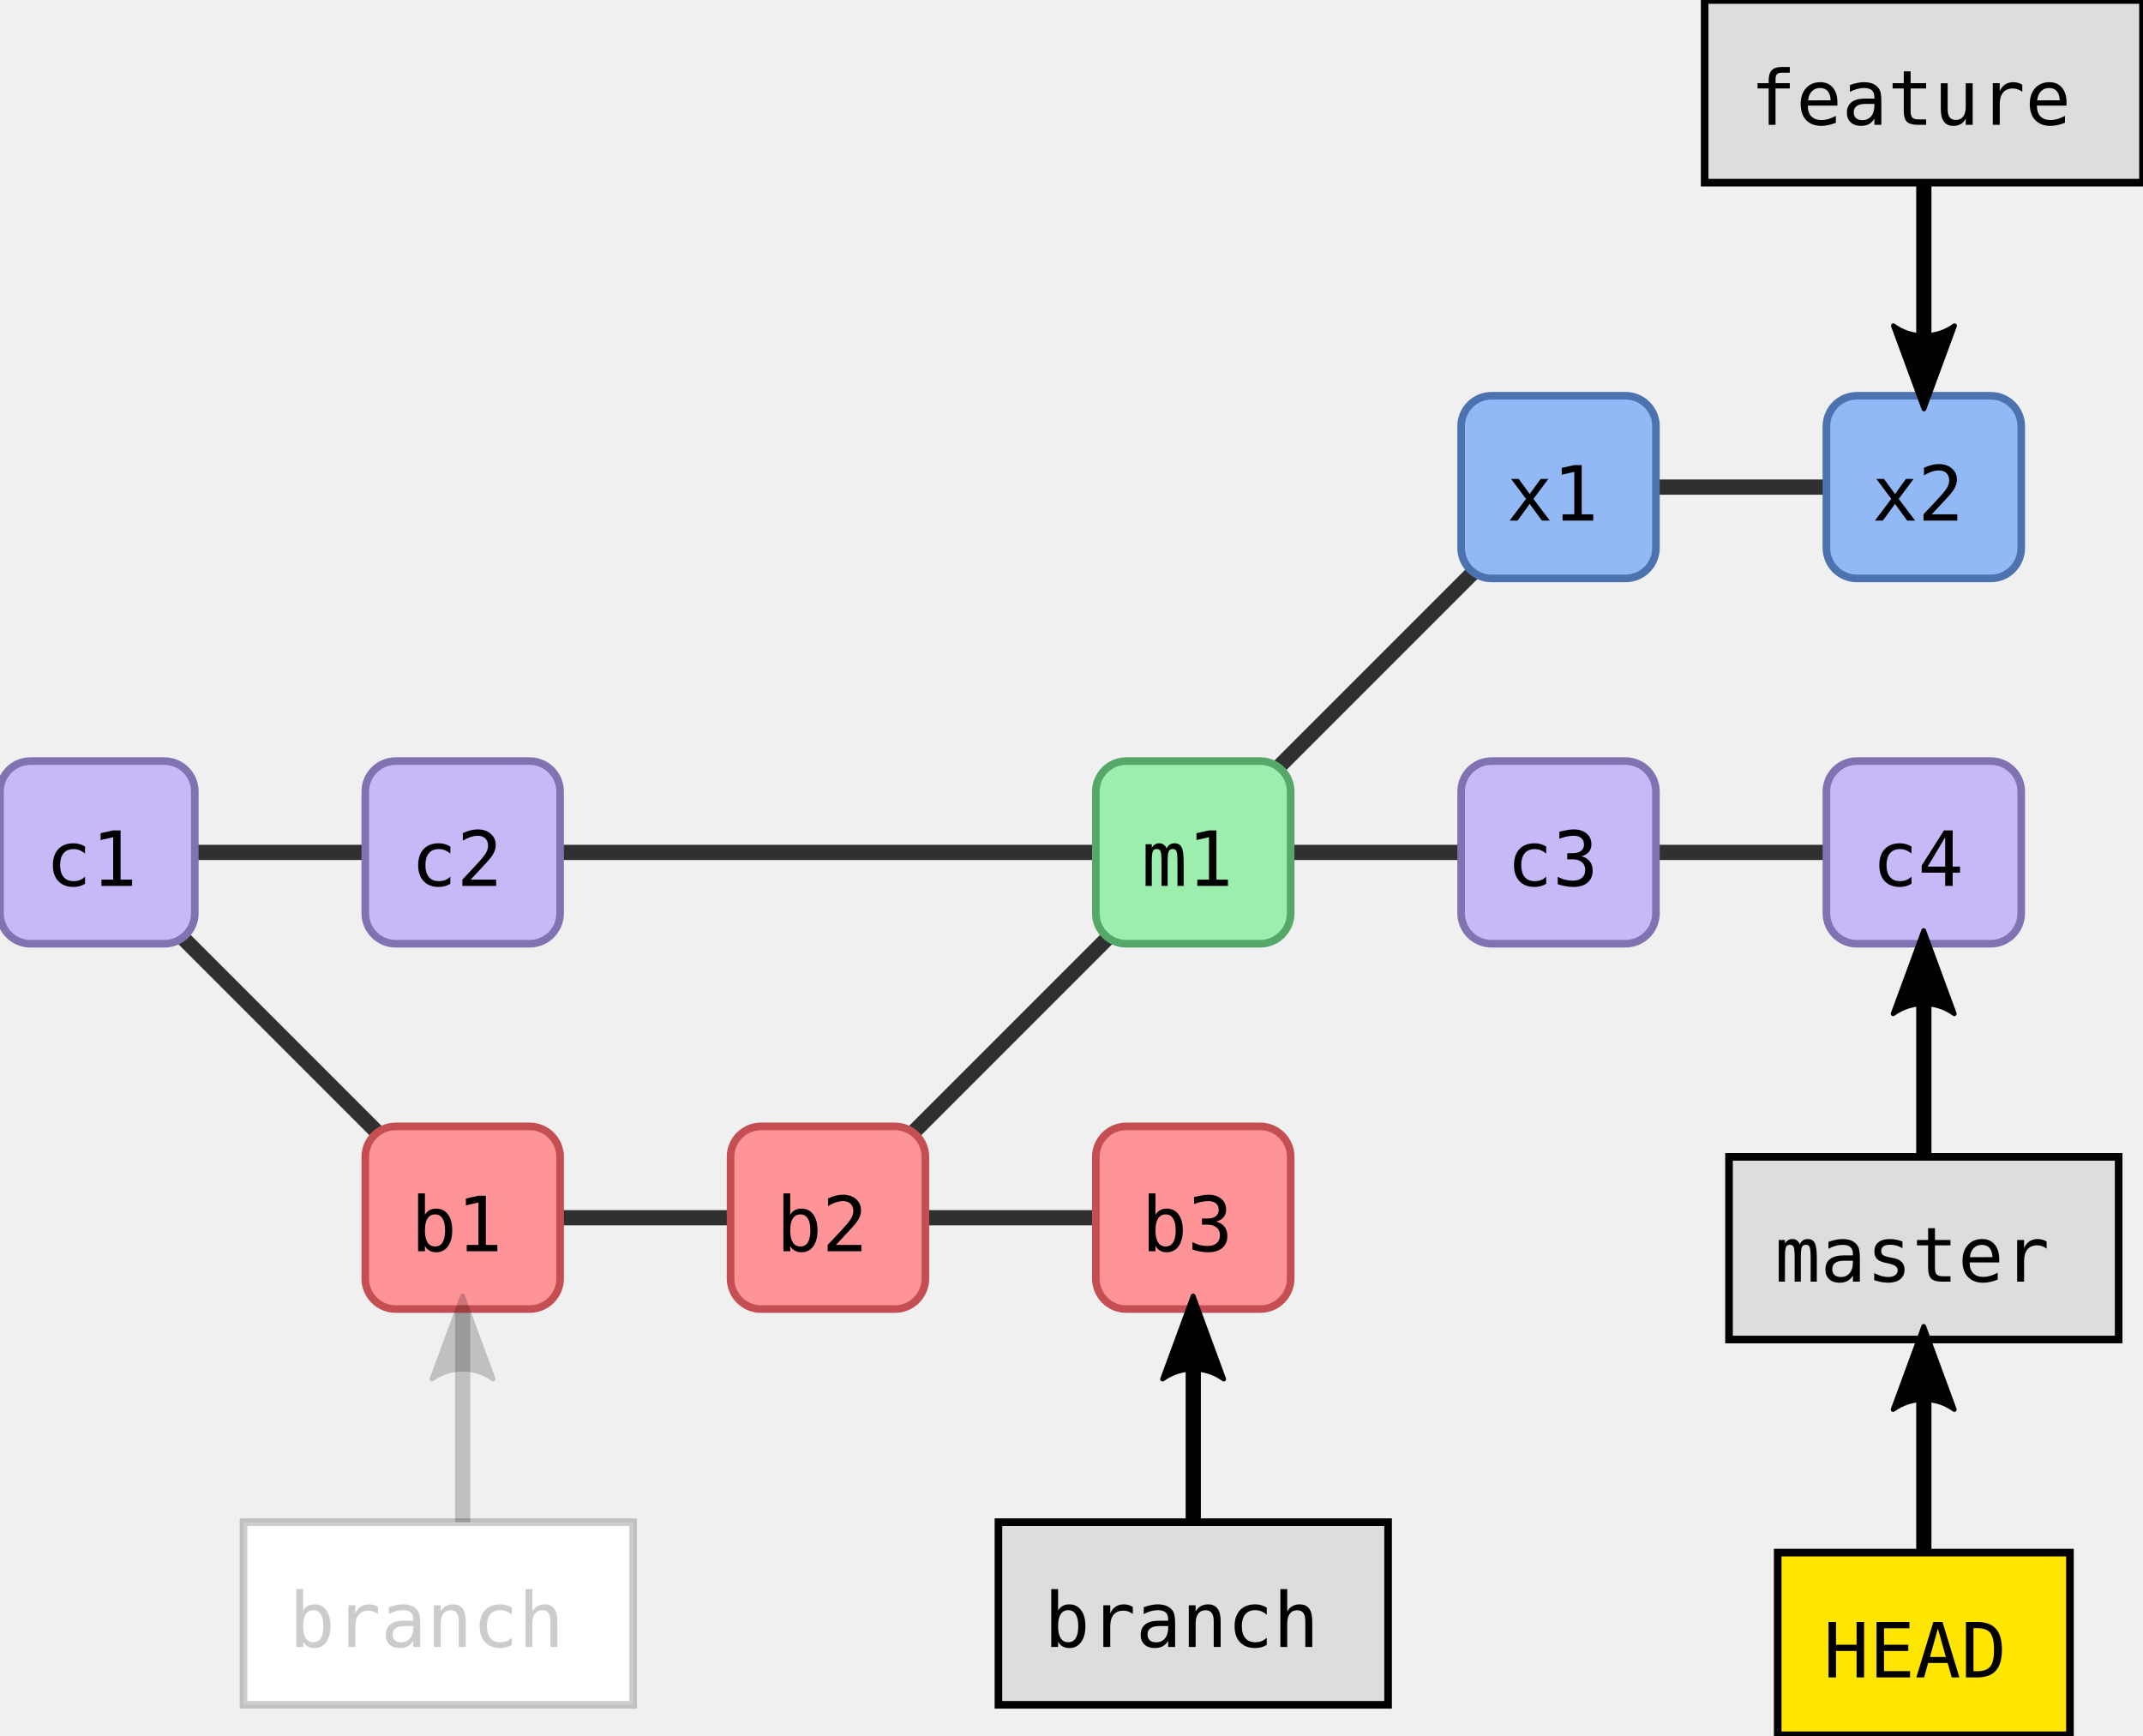
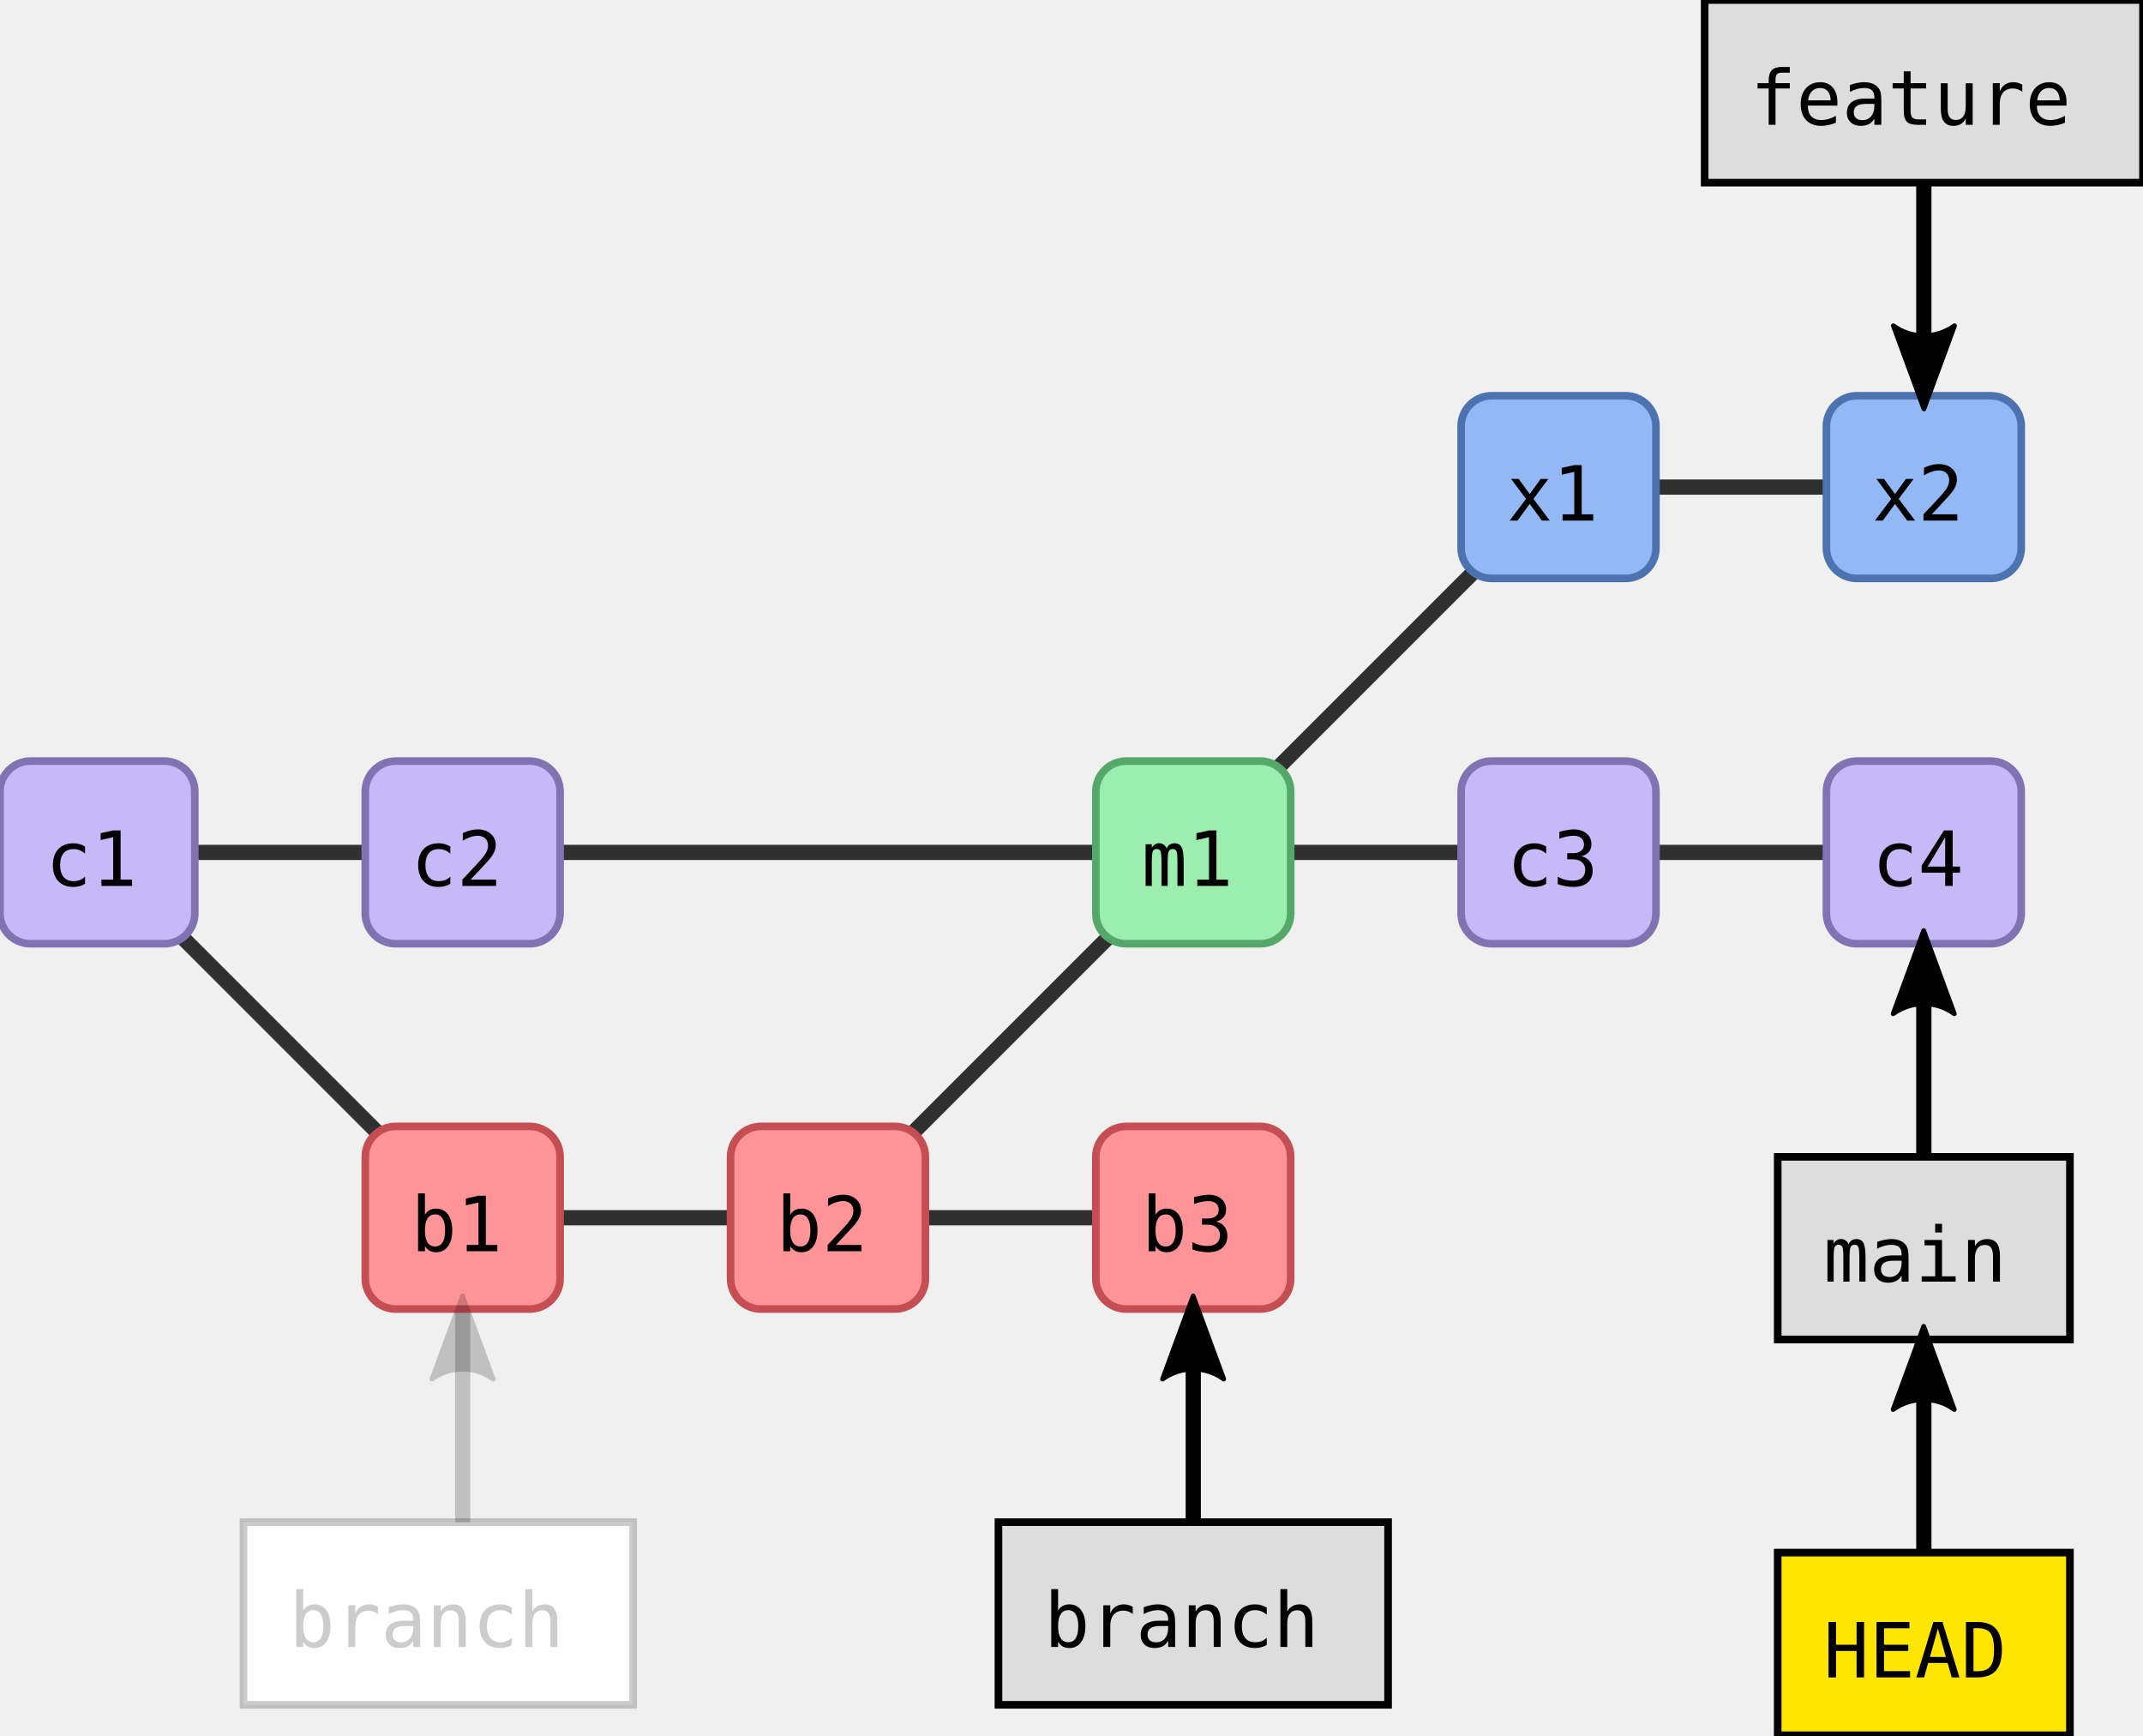
<svg xmlns="http://www.w3.org/2000/svg" width="352.0" height="285.0" id="svg2" version="1.1">
  <defs id="defs4">
    <marker orient="auto" refY="0.0" refX="0.0" id="fullmarker" style="overflow:visible;">
      <path style="opacity:1.0;fill:#000000;stroke:#000000;fill-rule:evenodd;stroke-width:0.625;stroke-linejoin:round;" d="M 8.719,4.034 L -2.207,0.016 L 8.719,-4.002 C 6.973,-1.63 6.983,1.616 8.719,4.034 z " transform="scale(0.5) rotate(180) translate(0,0)" />
    </marker>
    <marker orient="auto" refY="0.0" refX="0.0" id="ghostmarker" style="overflow:visible;">
      <path style="opacity:0.2;fill:#000000;stroke:#000000;fill-rule:evenodd;stroke-width:0.625;stroke-linejoin:round;" d="M 8.719,4.034 L -2.207,0.016 L 8.719,-4.002 C 6.973,-1.63 6.983,1.616 8.719,4.034 z " transform="scale(0.5) rotate(180) translate(0,0)" />
    </marker>
  </defs>
  <g transform="translate(-0.0,125.0) rotate(0)" id="layer1">
    <line x1="16.0" y1="15.0" x2="76.0" y2="15.0" style="stroke:#000000;                         stroke-width:2.5;                         stroke-opacity:0.8" />
    <line x1="16.0" y1="15.0" x2="76.0" y2="75.0" style="stroke:#000000;                         stroke-width:2.5;                         stroke-opacity:0.8" />
    <line x1="76.0" y1="15.0" x2="196.0" y2="15.0" style="stroke:#000000;                         stroke-width:2.5;                         stroke-opacity:0.8" />
    <line x1="136.0" y1="75.0" x2="196.0" y2="75.0" style="stroke:#000000;                         stroke-width:2.5;                         stroke-opacity:0.8" />
    <line x1="136.0" y1="75.0" x2="196.0" y2="15.0" style="stroke:#000000;                         stroke-width:2.5;                         stroke-opacity:0.8" />
    <line x1="76.0" y1="75.0" x2="136.0" y2="75.0" style="stroke:#000000;                         stroke-width:2.5;                         stroke-opacity:0.8" />
    <line x1="256.0" y1="-45.0" x2="316.0" y2="-45.0" style="stroke:#000000;                         stroke-width:2.5;                         stroke-opacity:0.8" />
    <line x1="196.0" y1="15.0" x2="256.0" y2="-45.0" style="stroke:#000000;                         stroke-width:2.5;                         stroke-opacity:0.8" />
    <line x1="196.0" y1="15.0" x2="256.0" y2="15.0" style="stroke:#000000;                         stroke-width:2.5;                         stroke-opacity:0.8" />
    <line x1="256.0" y1="15.0" x2="316.0" y2="15.0" style="stroke:#000000;                         stroke-width:2.5;                         stroke-opacity:0.8" />
    <rect style="fill:#c7b8f8;                         stroke:#8172B2;                         stroke-width:1.25;                         stroke-miterlimit:4;                         stroke-opacity:1.0;                         stroke-dasharray:none" width="32.0" height="30.0" x="0.0" y="0.0" ry="5.0" />
    <text style="font-size:12.5px;                         font-style:normal;                         font-weight:normal;                         line-height:125%%;                         letter-spacing:0px;                         word-spacing:0px;                         fill:#000000;                         fill-opacity:1.0;                         stroke:none;                         font-family:DejaVu Sans Mono" x="7.5" y="20.5">c1</text>
    <rect style="fill:#c7b8f8;                         stroke:#8172B2;                         stroke-width:1.25;                         stroke-miterlimit:4;                         stroke-opacity:1.0;                         stroke-dasharray:none" width="32.0" height="30.0" x="60.0" y="0.0" ry="5.0" />
    <text style="font-size:12.5px;                         font-style:normal;                         font-weight:normal;                         line-height:125%%;                         letter-spacing:0px;                         word-spacing:0px;                         fill:#000000;                         fill-opacity:1.0;                         stroke:none;                         font-family:DejaVu Sans Mono" x="67.5" y="20.5">c2</text>
    <rect style="fill:#ff9498;                         stroke:#C44E52;                         stroke-width:1.25;                         stroke-miterlimit:4;                         stroke-opacity:1.0;                         stroke-dasharray:none" width="32.0" height="30.0" x="120.0" y="60.0" ry="5.0" />
    <text style="font-size:12.5px;                         font-style:normal;                         font-weight:normal;                         line-height:125%%;                         letter-spacing:0px;                         word-spacing:0px;                         fill:#000000;                         fill-opacity:1.0;                         stroke:none;                         font-family:DejaVu Sans Mono" x="127.5" y="80.5">b2</text>
    <rect style="fill:#ff9498;                         stroke:#C44E52;                         stroke-width:1.25;                         stroke-miterlimit:4;                         stroke-opacity:1.0;                         stroke-dasharray:none" width="32.0" height="30.0" x="180.0" y="60.0" ry="5.0" />
    <text style="font-size:12.5px;                         font-style:normal;                         font-weight:normal;                         line-height:125%%;                         letter-spacing:0px;                         word-spacing:0px;                         fill:#000000;                         fill-opacity:1.0;                         stroke:none;                         font-family:DejaVu Sans Mono" x="187.5" y="80.5">b3</text>
    <rect style="fill:#ff9498;                         stroke:#C44E52;                         stroke-width:1.25;                         stroke-miterlimit:4;                         stroke-opacity:1.0;                         stroke-dasharray:none" width="32.0" height="30.0" x="60.0" y="60.0" ry="5.0" />
    <text style="font-size:12.5px;                         font-style:normal;                         font-weight:normal;                         line-height:125%%;                         letter-spacing:0px;                         word-spacing:0px;                         fill:#000000;                         fill-opacity:1.0;                         stroke:none;                         font-family:DejaVu Sans Mono" x="67.5" y="80.5">b1</text>
    <rect style="fill:#92b8f6;                         stroke:#4C72B0;                         stroke-width:1.25;                         stroke-miterlimit:4;                         stroke-opacity:1.0;                         stroke-dasharray:none" width="32.0" height="30.0" x="240.0" y="-60.0" ry="5.0" />
    <text style="font-size:12.5px;                         font-style:normal;                         font-weight:normal;                         line-height:125%%;                         letter-spacing:0px;                         word-spacing:0px;                         fill:#000000;                         fill-opacity:1.0;                         stroke:none;                         font-family:DejaVu Sans Mono" x="247.5" y="-39.5">x1</text>
    <rect style="fill:#92b8f6;                         stroke:#4C72B0;                         stroke-width:1.25;                         stroke-miterlimit:4;                         stroke-opacity:1.0;                         stroke-dasharray:none" width="32.0" height="30.0" x="300.0" y="-60.0" ry="5.0" />
    <text style="font-size:12.5px;                         font-style:normal;                         font-weight:normal;                         line-height:125%%;                         letter-spacing:0px;                         word-spacing:0px;                         fill:#000000;                         fill-opacity:1.0;                         stroke:none;                         font-family:DejaVu Sans Mono" x="307.5" y="-39.5">x2</text>
    <rect style="fill:#9beeae;                         stroke:#55A868;                         stroke-width:1.25;                         stroke-miterlimit:4;                         stroke-opacity:1.0;                         stroke-dasharray:none" width="32.0" height="30.0" x="180.0" y="0.0" ry="5.0" />
    <text style="font-size:12.5px;                         font-style:normal;                         font-weight:normal;                         line-height:125%%;                         letter-spacing:0px;                         word-spacing:0px;                         fill:#000000;                         fill-opacity:1.0;                         stroke:none;                         font-family:DejaVu Sans Mono" x="187.5" y="20.5">m1</text>
    <rect style="fill:#c7b8f8;                         stroke:#8172B2;                         stroke-width:1.25;                         stroke-miterlimit:4;                         stroke-opacity:1.0;                         stroke-dasharray:none" width="32.0" height="30.0" x="240.0" y="0.0" ry="5.0" />
    <text style="font-size:12.5px;                         font-style:normal;                         font-weight:normal;                         line-height:125%%;                         letter-spacing:0px;                         word-spacing:0px;                         fill:#000000;                         fill-opacity:1.0;                         stroke:none;                         font-family:DejaVu Sans Mono" x="247.5" y="20.5">c3</text>
    <rect style="fill:#c7b8f8;                         stroke:#8172B2;                         stroke-width:1.25;                         stroke-miterlimit:4;                         stroke-opacity:1.0;                         stroke-dasharray:none" width="32.0" height="30.0" x="300.0" y="0.0" ry="5.0" />
    <text style="font-size:12.5px;                         font-style:normal;                         font-weight:normal;                         line-height:125%%;                         letter-spacing:0px;                         word-spacing:0px;                         fill:#000000;                         fill-opacity:1.0;                         stroke:none;                         font-family:DejaVu Sans Mono" x="307.5" y="20.5">c4</text>
    <path style="fill:none;                  stroke:#000000;                  stroke-width:2.5;                  stroke-linecap:butt;                  stroke-linejoin:miter;                  stroke-opacity:0.2;                  marker-end:url(#ghostmarker);                  stroke-miterlimit:4;                  stroke-dasharray:none" d="M 76.0,140.0 76.0,90.6" />
    <rect style="fill:#ffffff;                         stroke:#000000;                         stroke-width:1.25;                         stroke-miterlimit:4;                         stroke-opacity:0.2;                         stroke-dasharray:none" width="64.0" height="30.0" x="40.0" y="125.0" ry="0.0" />
    <text style="font-size:12.5px;                         font-style:normal;                         font-weight:normal;                         line-height:125%%;                         letter-spacing:0px;                         word-spacing:0px;                         fill:#000000;                         fill-opacity:0.2;                         stroke:none;                         font-family:DejaVu Sans Mono" x="47.5" y="145.5">branch</text>
    <path style="fill:none;                  stroke:#000000;                  stroke-width:2.5;                  stroke-linecap:butt;                  stroke-linejoin:miter;                  stroke-opacity:1.0;                  marker-end:url(#fullmarker);                  stroke-miterlimit:4;                  stroke-dasharray:none" d="M 316.0,80.0 316.0,30.6" />
-     <rect style="fill:#dddddd;                         stroke:#000000;                         stroke-width:1.25;                         stroke-miterlimit:4;                         stroke-opacity:1.0;                         stroke-dasharray:none" width="64.0" height="30.0" x="284.0" y="65.0" ry="0.0" />
-     <text style="font-size:12.5px;                         font-style:normal;                         font-weight:normal;                         line-height:125%%;                         letter-spacing:0px;                         word-spacing:0px;                         fill:#000000;                         fill-opacity:1.0;                         stroke:none;                         font-family:DejaVu Sans Mono" x="291.5" y="85.5">master</text>
+     <rect style="fill:#dddddd;                         stroke:#000000;                         stroke-width:1.25;                         stroke-miterlimit:4;                         stroke-opacity:1.0;                         stroke-dasharray:none" width="48.0" height="30.0" x="292.0" y="65.0" ry="0.0" />
+     <text style="font-size:12.5px;                         font-style:normal;                         font-weight:normal;                         line-height:125%%;                         letter-spacing:0px;                         word-spacing:0px;                         fill:#000000;                         fill-opacity:1.0;                         stroke:none;                         font-family:DejaVu Sans Mono" x="299.5" y="85.5">main</text>
    <path style="fill:none;                  stroke:#000000;                  stroke-width:2.5;                  stroke-linecap:butt;                  stroke-linejoin:miter;                  stroke-opacity:1.0;                  marker-end:url(#fullmarker);                  stroke-miterlimit:4;                  stroke-dasharray:none" d="M 316.0,145.0 316.0,95.6" />
    <rect style="fill:#ffe600;                         stroke:#000000;                         stroke-width:1.25;                         stroke-miterlimit:4;                         stroke-opacity:1.0;                         stroke-dasharray:none" width="48.0" height="30.0" x="292.0" y="130.0" ry="0.0" />
    <text style="font-size:12.5px;                         font-style:normal;                         font-weight:normal;                         line-height:125%%;                         letter-spacing:0px;                         word-spacing:0px;                         fill:#000000;                         fill-opacity:1.0;                         stroke:none;                         font-family:DejaVu Sans Mono" x="299.5" y="150.5">HEAD</text>
    <path style="fill:none;                  stroke:#000000;                  stroke-width:2.5;                  stroke-linecap:butt;                  stroke-linejoin:miter;                  stroke-opacity:1.0;                  marker-end:url(#fullmarker);                  stroke-miterlimit:4;                  stroke-dasharray:none" d="M 196.0,140.0 196.0,90.6" />
    <rect style="fill:#dddddd;                         stroke:#000000;                         stroke-width:1.25;                         stroke-miterlimit:4;                         stroke-opacity:1.0;                         stroke-dasharray:none" width="64.0" height="30.0" x="164.0" y="125.0" ry="0.0" />
    <text style="font-size:12.5px;                         font-style:normal;                         font-weight:normal;                         line-height:125%%;                         letter-spacing:0px;                         word-spacing:0px;                         fill:#000000;                         fill-opacity:1.0;                         stroke:none;                         font-family:DejaVu Sans Mono" x="171.5" y="145.5">branch</text>
    <path style="fill:none;                  stroke:#000000;                  stroke-width:2.5;                  stroke-linecap:butt;                  stroke-linejoin:miter;                  stroke-opacity:1.0;                  marker-end:url(#fullmarker);                  stroke-miterlimit:4;                  stroke-dasharray:none" d="M 316.0,-110.0 316.0,-60.6" />
    <rect style="fill:#dddddd;                         stroke:#000000;                         stroke-width:1.25;                         stroke-miterlimit:4;                         stroke-opacity:1.0;                         stroke-dasharray:none" width="72.0" height="30.0" x="280.0" y="-125.0" ry="0.0" />
    <text style="font-size:12.5px;                         font-style:normal;                         font-weight:normal;                         line-height:125%%;                         letter-spacing:0px;                         word-spacing:0px;                         fill:#000000;                         fill-opacity:1.0;                         stroke:none;                         font-family:DejaVu Sans Mono" x="287.5" y="-104.5">feature</text>
  </g>
</svg>
